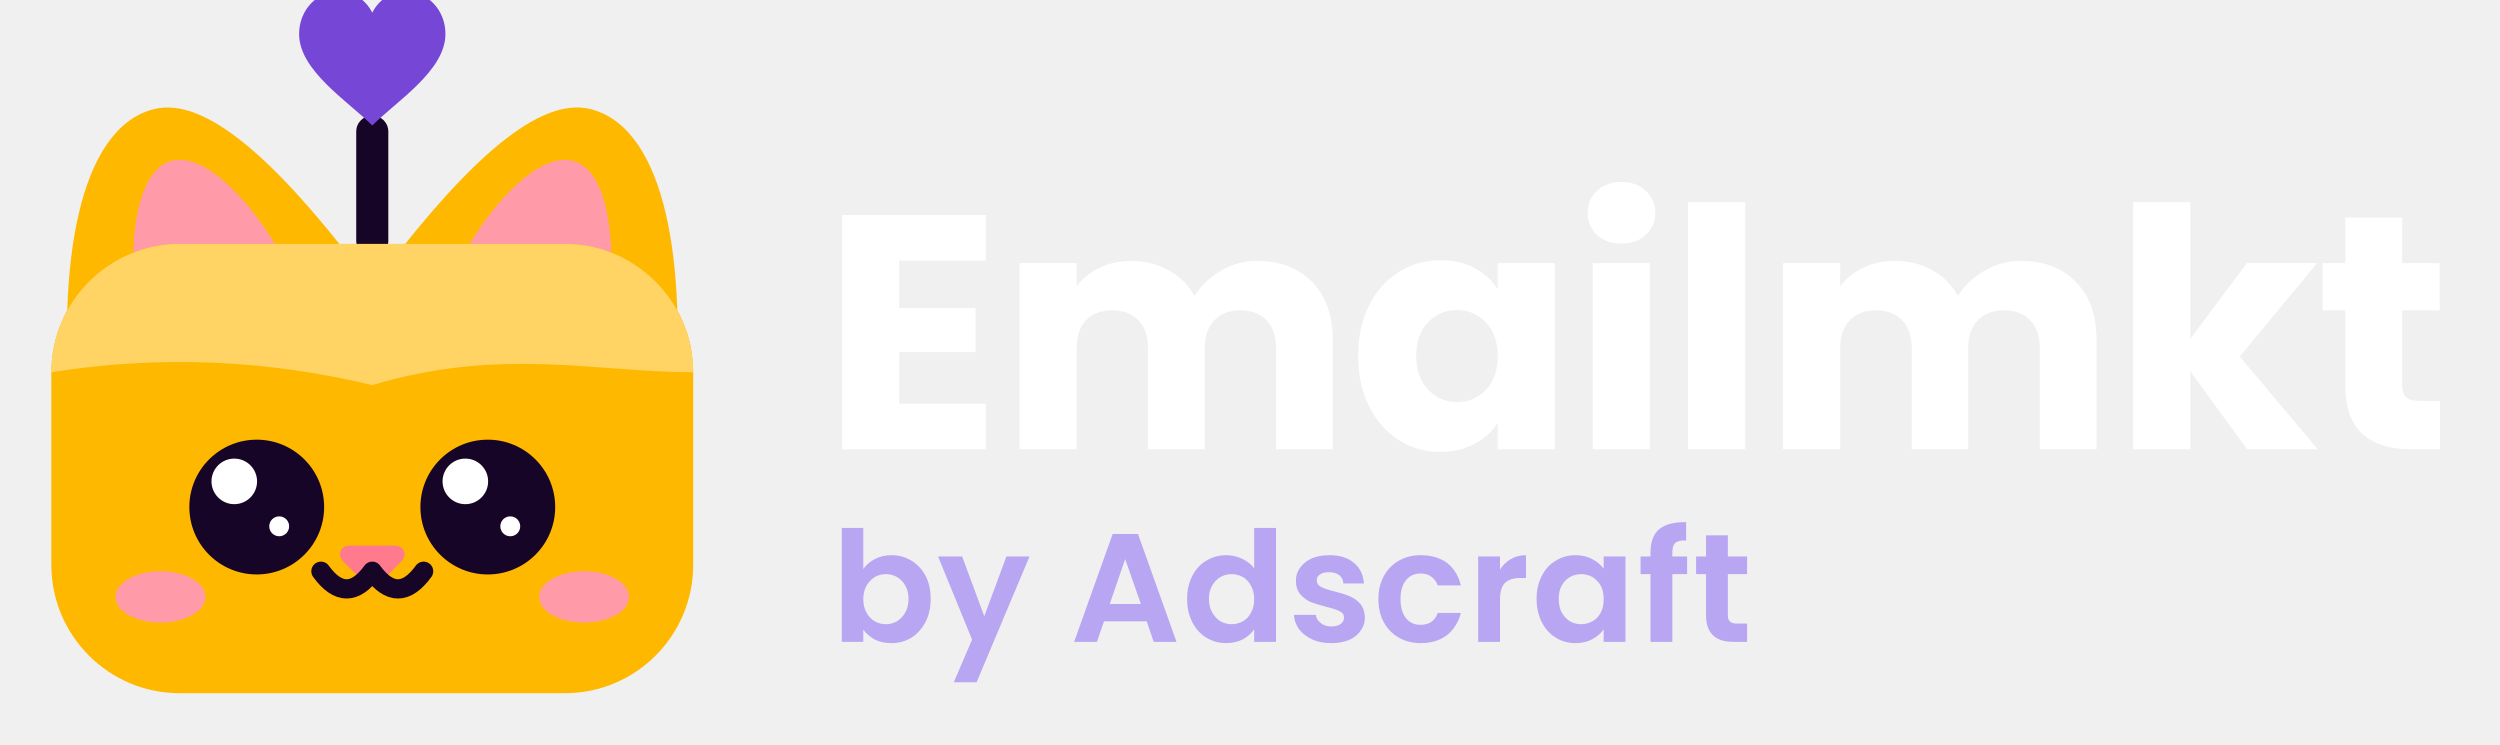
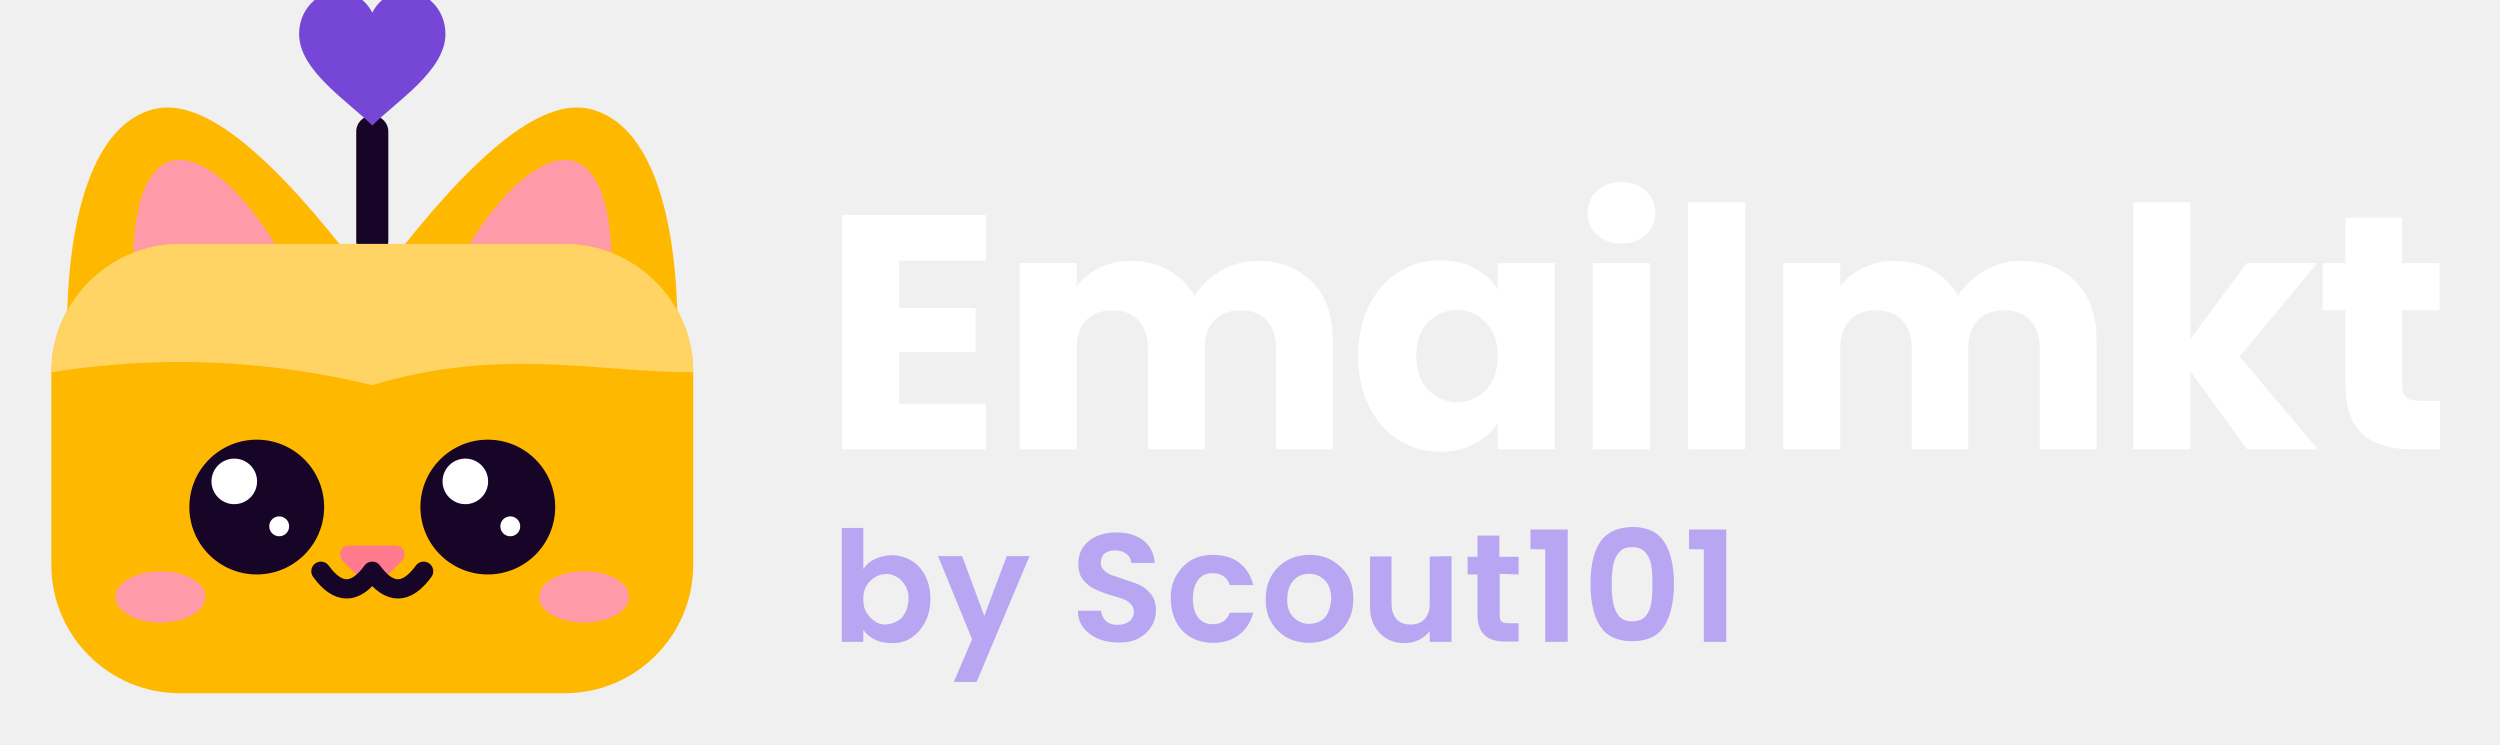
<svg xmlns="http://www.w3.org/2000/svg" viewBox="12 12 779 232">
  <rect width="10" height="44" x="123" y="48" fill="#170528" rx="5" />
  <path fill="#7646d6" d="M128 51.1c-7.6-7.6-22.8-17.1-22.8-28.5 0-7.6 5.7-13.3 12.35-13.3 4.75 0 8.55 2.85 10.45 6.65 1.9-3.8 5.7-6.65 10.45-6.65 6.65 0 12.35 5.7 12.35 13.3 0 11.4-15.2 20.9-22.8 28.5" />
  <path fill="#ffb800" d="M34 140c-4-44 2-88 26-94 16-4 38 16 64 50Zm188 0c4-44-2-88-26-94-16-4-38 16-64 50Z" />
  <path fill="#ff9aa8" d="M54 104c-2-22 2-40 12-42s24 12 34 30Zm148 0c2-22-2-40-12-42s-24 12-34 30Z" />
  <rect width="200" height="140" x="28" y="88" fill="#ffb800" rx="40" />
  <path fill="#ffd465" d="M28 128c0-22 18-40 40-40h120c22 0 40 18 40 40-30 0-60-8-100 4q-50-12-100-4" />
  <circle cx="92" cy="170" r="21" fill="#170528" />
  <circle cx="85" cy="162" r="7.1" fill="#fff" />
  <circle cx="99" cy="176" r="3.1" fill="#fff" />
  <circle cx="164" cy="170" r="21" fill="#170528" />
  <circle cx="157" cy="162" r="7.1" fill="#fff" />
  <circle cx="171" cy="176" r="3.1" fill="#fff" />
  <ellipse cx="62" cy="198" fill="#ff9aa8" rx="14" ry="8" />
  <ellipse cx="194" cy="198" fill="#ff9aa8" rx="14" ry="8" />
  <path fill="#ff7a8c" d="M121 182h14c3 0 4 3 2 5l-5 5c-2 2-6 2-8 0l-5-5c-2-2-1-5 2-5" />
  <path fill="none" stroke="#170528" stroke-linecap="round" stroke-linejoin="round" stroke-width="6" d="M112 190q8 11 16 0 8 11 16 0" />
  <path fill="#fff" d="M292.2 93.2V108H316v13.7h-23.8v16.1h27V152h-44.8V79h44.8v14.2Zm135.1 24.9V152h-17.7v-31.5q0-5.6-2.9-8.7-3-3.1-8.2-3.1t-8.1 3.1q-3 3.1-3 8.7V152h-17.7v-31.5q0-5.6-3-8.7-2.9-3.1-8.1-3.1t-8.2 3.1q-2.9 3.1-2.9 8.7V152h-17.8V94h17.8v7.2q2.7-3.6 7-5.7 4.4-2.2 9.9-2.2 6.6 0 11.7 2.9 5.2 2.8 8.1 8 3-4.8 8.2-7.8 5.2-3.1 11.3-3.1 10.8 0 17.2 6.6 6.4 6.5 6.4 18.2m33.5-25q6.2 0 10.8 2.5t7.1 6.6V94h17.8v58h-17.8v-8.2q-2.6 4-7.2 6.5-4.7 2.5-10.8 2.5-7.1 0-12.9-3.7t-9.2-10.5-3.4-15.7q0-9 3.4-15.7 3.4-6.8 9.2-10.4 5.8-3.7 13-3.7m5.2 15.5q-5.3 0-9 3.8t-3.7 10.5q0 6.6 3.7 10.5t9 3.9 9-3.8q3.7-3.9 3.7-10.5 0-6.7-3.7-10.5-3.7-3.9-9-3.9m40.7-30.2q0-4.2 2.9-6.9 3-2.8 7.7-2.8 4.6 0 7.5 2.8 3 2.7 3 6.9 0 4-3 6.8-2.9 2.7-7.5 2.7-4.7 0-7.7-2.7-2.9-2.8-2.9-6.8M526.1 94v58h-17.8V94Zm29.7-19v77H538V75Zm109.5 43.1V152h-17.7v-31.5q0-5.6-3-8.7-2.9-3.1-8.1-3.1t-8.2 3.1-3 8.7V152h-17.6v-31.5q0-5.6-3-8.7t-8.2-3.1-8.1 3.1q-3 3.1-3 8.7V152h-17.8V94h17.8v7.2q2.7-3.6 7.1-5.7 4.3-2.2 9.9-2.2 6.5 0 11.7 2.9 5.1 2.8 8 8 3-4.8 8.2-7.8 5.2-3.1 11.4-3.1 10.8 0 17.2 6.6 6.4 6.5 6.4 18.2m46.9 33.9-17.7-24.3V152h-17.8V75h17.8v42.6L712.1 94H734l-24.1 29.1 24.3 28.9Zm60.1-15.1V152h-9.1q-9.6 0-15-4.7-5.4-4.8-5.4-15.5v-23.1h-7.1V94h7.1V79.8h17.7V94h11.7v14.7h-11.7V132q0 2.6 1.3 3.8 1.2 1.1 4.2 1.1Z" />
-   <path fill="#b9a6f2" d="M289.8 185q3.4 0 6.2 1.7 2.7 1.6 4.4 4.7 1.6 3.1 1.6 7.2t-1.6 7.2q-1.7 3.2-4.4 4.9-2.8 1.7-6.2 1.7-3 0-5.2-1.1-2.2-1.2-3.6-3.1v3.8h-6.7v-35.5h6.7v12.8q1.3-1.9 3.6-3.1t5.2-1.2m-1.8 5.9q-1.8 0-3.4.9-1.6 1-2.6 2.7-1 1.8-1 4.2t1 4.2 2.6 2.7 3.4.9q1.9 0 3.5-.9 1.6-1 2.6-2.8 1-1.7 1-4.2 0-2.4-1-4.1-1-1.8-2.6-2.7t-3.5-.9m44.8-5.5-16.5 39.2h-7.1l5.7-13.3-10.6-25.9h7.5l6.9 18.6 6.9-18.6Zm36.5 20.2H356l-2.2 6.4h-7.1l12-33.6h7.9l12 33.6h-7.1Zm-1.8-5.4-4.9-14-4.8 14Zm26.6-15.2q2.6 0 4.9 1.1 2.4 1.1 3.8 3v-12.6h6.8V212h-6.8v-3.9q-1.3 1.9-3.5 3.1-2.3 1.2-5.3 1.2-3.3 0-6.1-1.7t-4.4-4.9q-1.6-3.1-1.6-7.2 0-4 1.6-7.1 1.6-3.2 4.4-4.8 2.8-1.7 6.2-1.7m1.7 5.9q-1.9 0-3.5.9t-2.6 2.7q-1 1.7-1 4.1t1 4.2 2.6 2.8q1.6.9 3.5.9 1.8 0 3.5-.9 1.6-.9 2.5-2.7 1-1.7 1-4.2 0-2.4-1-4.2-.9-1.7-2.5-2.7-1.7-.9-3.5-.9m19.4 12.7h6.8q.2 1.5 1.5 2.5 1.3 1.1 3.3 1.1 1.9 0 3-.8 1-.8 1-2 0-1.3-1.3-1.9-1.3-.7-4.2-1.4-3-.8-4.9-1.5-1.8-.8-3.2-2.4t-1.4-4.3q0-2.2 1.3-4t3.6-2.9q2.4-1 5.6-1 4.8 0 7.6 2.4 2.8 2.3 3.1 6.4h-6.4q-.1-1.6-1.3-2.6-1.2-.9-3.2-.9-1.8 0-2.8.7-1 .6-1 1.8 0 1.4 1.4 2.1 1.3.7 4.2 1.4 2.8.7 4.7 1.5t3.3 2.4q1.3 1.6 1.4 4.2 0 2.3-1.3 4.1-1.3 1.9-3.6 2.9-2.4 1-5.6 1-3.3 0-5.8-1.1-2.6-1.2-4.2-3.2-1.5-2.1-1.6-4.5m39.5-18.6q4.9 0 8.2 2.4 3.2 2.5 4.3 7H460q-.6-1.7-2-2.7-1.3-1-3.4-1-2.8 0-4.5 2.1t-1.7 5.9 1.7 5.9 4.5 2.1q4.1 0 5.4-3.7h7.2q-1.1 4.3-4.3 6.9-3.3 2.5-8.2 2.5-3.8 0-6.8-1.7t-4.7-4.8-1.7-7.2 1.7-7.2 4.7-4.8 6.8-1.7m32.8 0v7.1h-1.7q-3.2 0-4.8 1.5t-1.6 5.2V212h-6.8v-26.6h6.8v4.1q1.3-2.1 3.4-3.3 2-1.2 4.7-1.2m15.4 0q3 0 5.2 1.2 2.3 1.2 3.6 3v-3.8h6.8V212h-6.8v-3.9q-1.3 1.9-3.6 3.1-2.2 1.2-5.2 1.2-3.4 0-6.1-1.7-2.8-1.7-4.4-4.9-1.6-3.1-1.6-7.2 0-4 1.6-7.1 1.6-3.2 4.4-4.8 2.7-1.7 6.1-1.7m1.8 5.9q-1.9 0-3.5.9t-2.6 2.7q-.9 1.7-.9 4.1t.9 4.2q1 1.8 2.6 2.8 1.6.9 3.5.9 1.8 0 3.5-.9 1.6-.9 2.6-2.7.9-1.7.9-4.2 0-2.4-.9-4.2-1-1.7-2.6-2.7-1.7-.9-3.5-.9m33 0h-4.6V212h-6.8v-21.1h-3.1v-5.5h3.1v-1.3q0-4.9 2.7-7.2 2.8-2.3 8.4-2.2v5.7q-2.4-.1-3.4.8-.9.8-.9 3.1v1.1h4.6Zm12.7 0v12.9q0 1.3.7 1.9.6.6 2.1.6h3.2v5.7h-4.3q-8.5 0-8.5-8.3v-12.8h-3.1v-5.5h3.1v-6.6h6.8v6.6h6v5.5Z" />
+   <path fill="#b9a6f2" d="M289.8 185q3.4 0 6.2 1.7 2.7 1.6 4.3 4.7t1.6 7.2-1.6 7.2-4.3 4.9-6.2 1.7q-3 0-5.2-1.1t-3.6-3v3.7h-6.7v-35.5h6.7v12.8q1.3-2 3.6-3.1t5.2-1.2m-1.8 5.9q-1.8 0-3.4 1t-2.6 2.6-1 4.2 1 4.2 2.6 2.7 3.4 1 3.5-1 2.6-2.8 1-4.2-1-4.1-2.6-2.7-3.5-1m44.8-5.5-16.5 39.2h-7.1l5.7-13.3-10.6-25.9h7.5l6.9 18.6 7-18.6Zm15.1 17h7.2q.2 2 1.5 3.2t3.6 1.2 3.7-1.1 1.4-3q0-1.5-1-2.4-.9-1-2.2-1.5t-3.8-1.2q-3.3-1-5.3-2t-3.5-2.8-1.5-5q0-3 1.5-5.2t4.2-3.4 6.1-1.2q5.2 0 8.5 2.5 3.2 2.6 3.5 7h-7.3q-.1-1.7-1.5-2.8t-3.6-1.1q-2 0-3.2 1t-1.2 3q0 1.3 1 2.2.8.8 2.1 1.4l3.8 1.3q3.2 1 5.3 1.9 2 1 3.5 2.9t1.5 5q0 2.7-1.4 5t-4 3.7-6.4 1.3q-3.5 0-6.3-1.2t-4.5-3.4-1.7-5.3m42-17.4q5 0 8.2 2.4 3.3 2.5 4.4 7h-7.3q-.5-1.7-1.9-2.7t-3.4-1q-2.9 0-4.5 2-1.7 2.2-1.7 6t1.7 5.9q1.6 2 4.5 2 4.1 0 5.3-3.6h7.3q-1.1 4.3-4.4 6.9-3.2 2.5-8.1 2.5-3.9 0-6.9-1.7t-4.6-4.8-1.7-7.2 1.7-7.2 4.6-4.8 6.9-1.7m16.4 13.7q0-4 1.8-7.2 1.8-3.1 4.9-4.8t7-1.7 6.9 1.7 5 4.8q1.7 3.1 1.7 7.2t-1.8 7.2-5 4.8q-3.2 1.7-7 1.7-3.9 0-7-1.7-3-1.7-4.8-4.8t-1.7-7.2m20.4 0q0-3.8-2-5.8t-4.9-2-4.8 2-2 5.8 2 5.8 4.7 2q1.9 0 3.5-.8t2.5-2.7 1-4.3m37.5-13.3V212h-6.8v-3.4q-1.3 1.8-3.4 2.8t-4.5 1q-3.1 0-5.5-1.4t-3.8-3.9-1.4-6v-15.7h6.7V200q0 3.2 1.6 5 1.6 1.6 4.3 1.6 2.8 0 4.4-1.7t1.6-4.9v-14.6Zm15 5.5v12.9q0 1.3.6 2 .6.5 2.1.5h3.2v5.7h-4.3q-8.5 0-8.5-8.3V191h-3.1v-5.5h3.1v-6.6h6.8v6.6h6v5.5Zm9.6-7.7V177h11.6v35h-7v-28.8Zm31.7-6.9q7 0 10 4.7t3 13-3 13.2q-3 4.7-10 4.7t-10-4.7-3-13.2 3-13 10-4.7m0 6.3q-2.7 0-4 1.5-1.4 1.5-1.9 4-.5 2.4-.5 6t.5 6 1.8 4q1.4 1.6 4 1.6 2.8 0 4.2-1.5 1.4-1.6 1.8-4 .4-2.5.4-6.2 0-3.5-.4-6-.5-2.4-1.9-3.9t-4-1.5m17.7.6V177h11.6v35h-7v-28.8Z" />
</svg>
